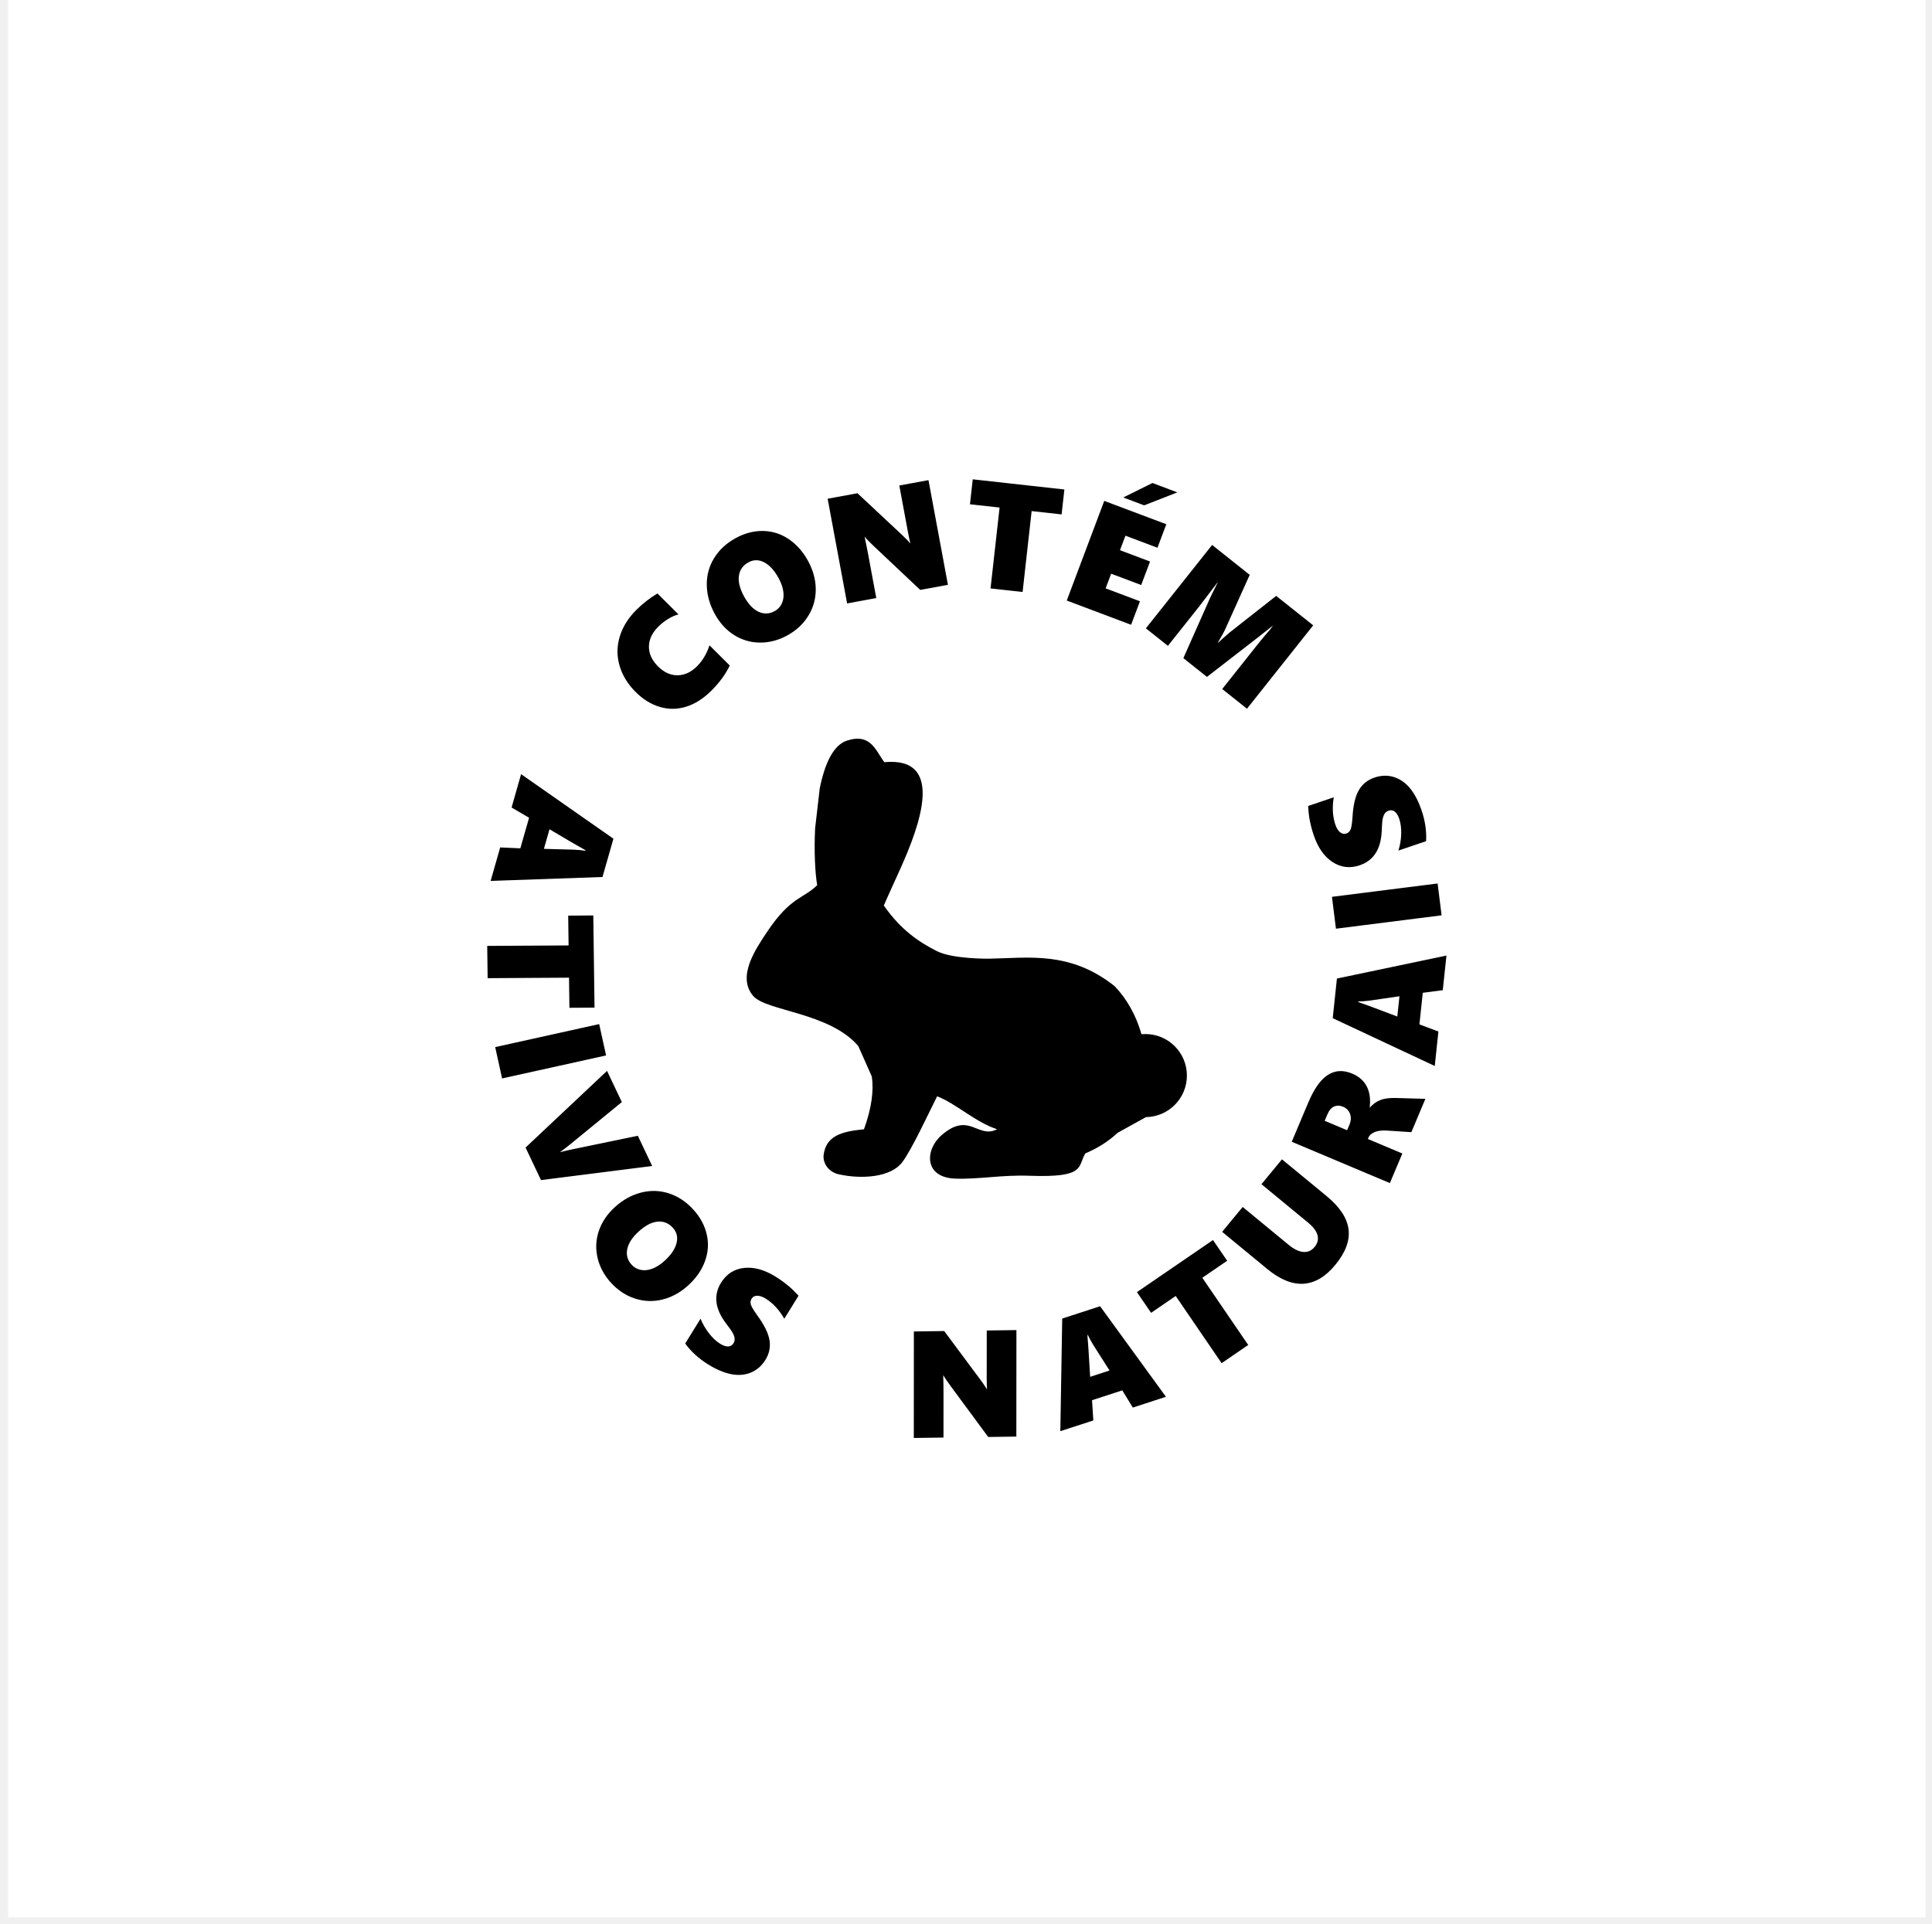
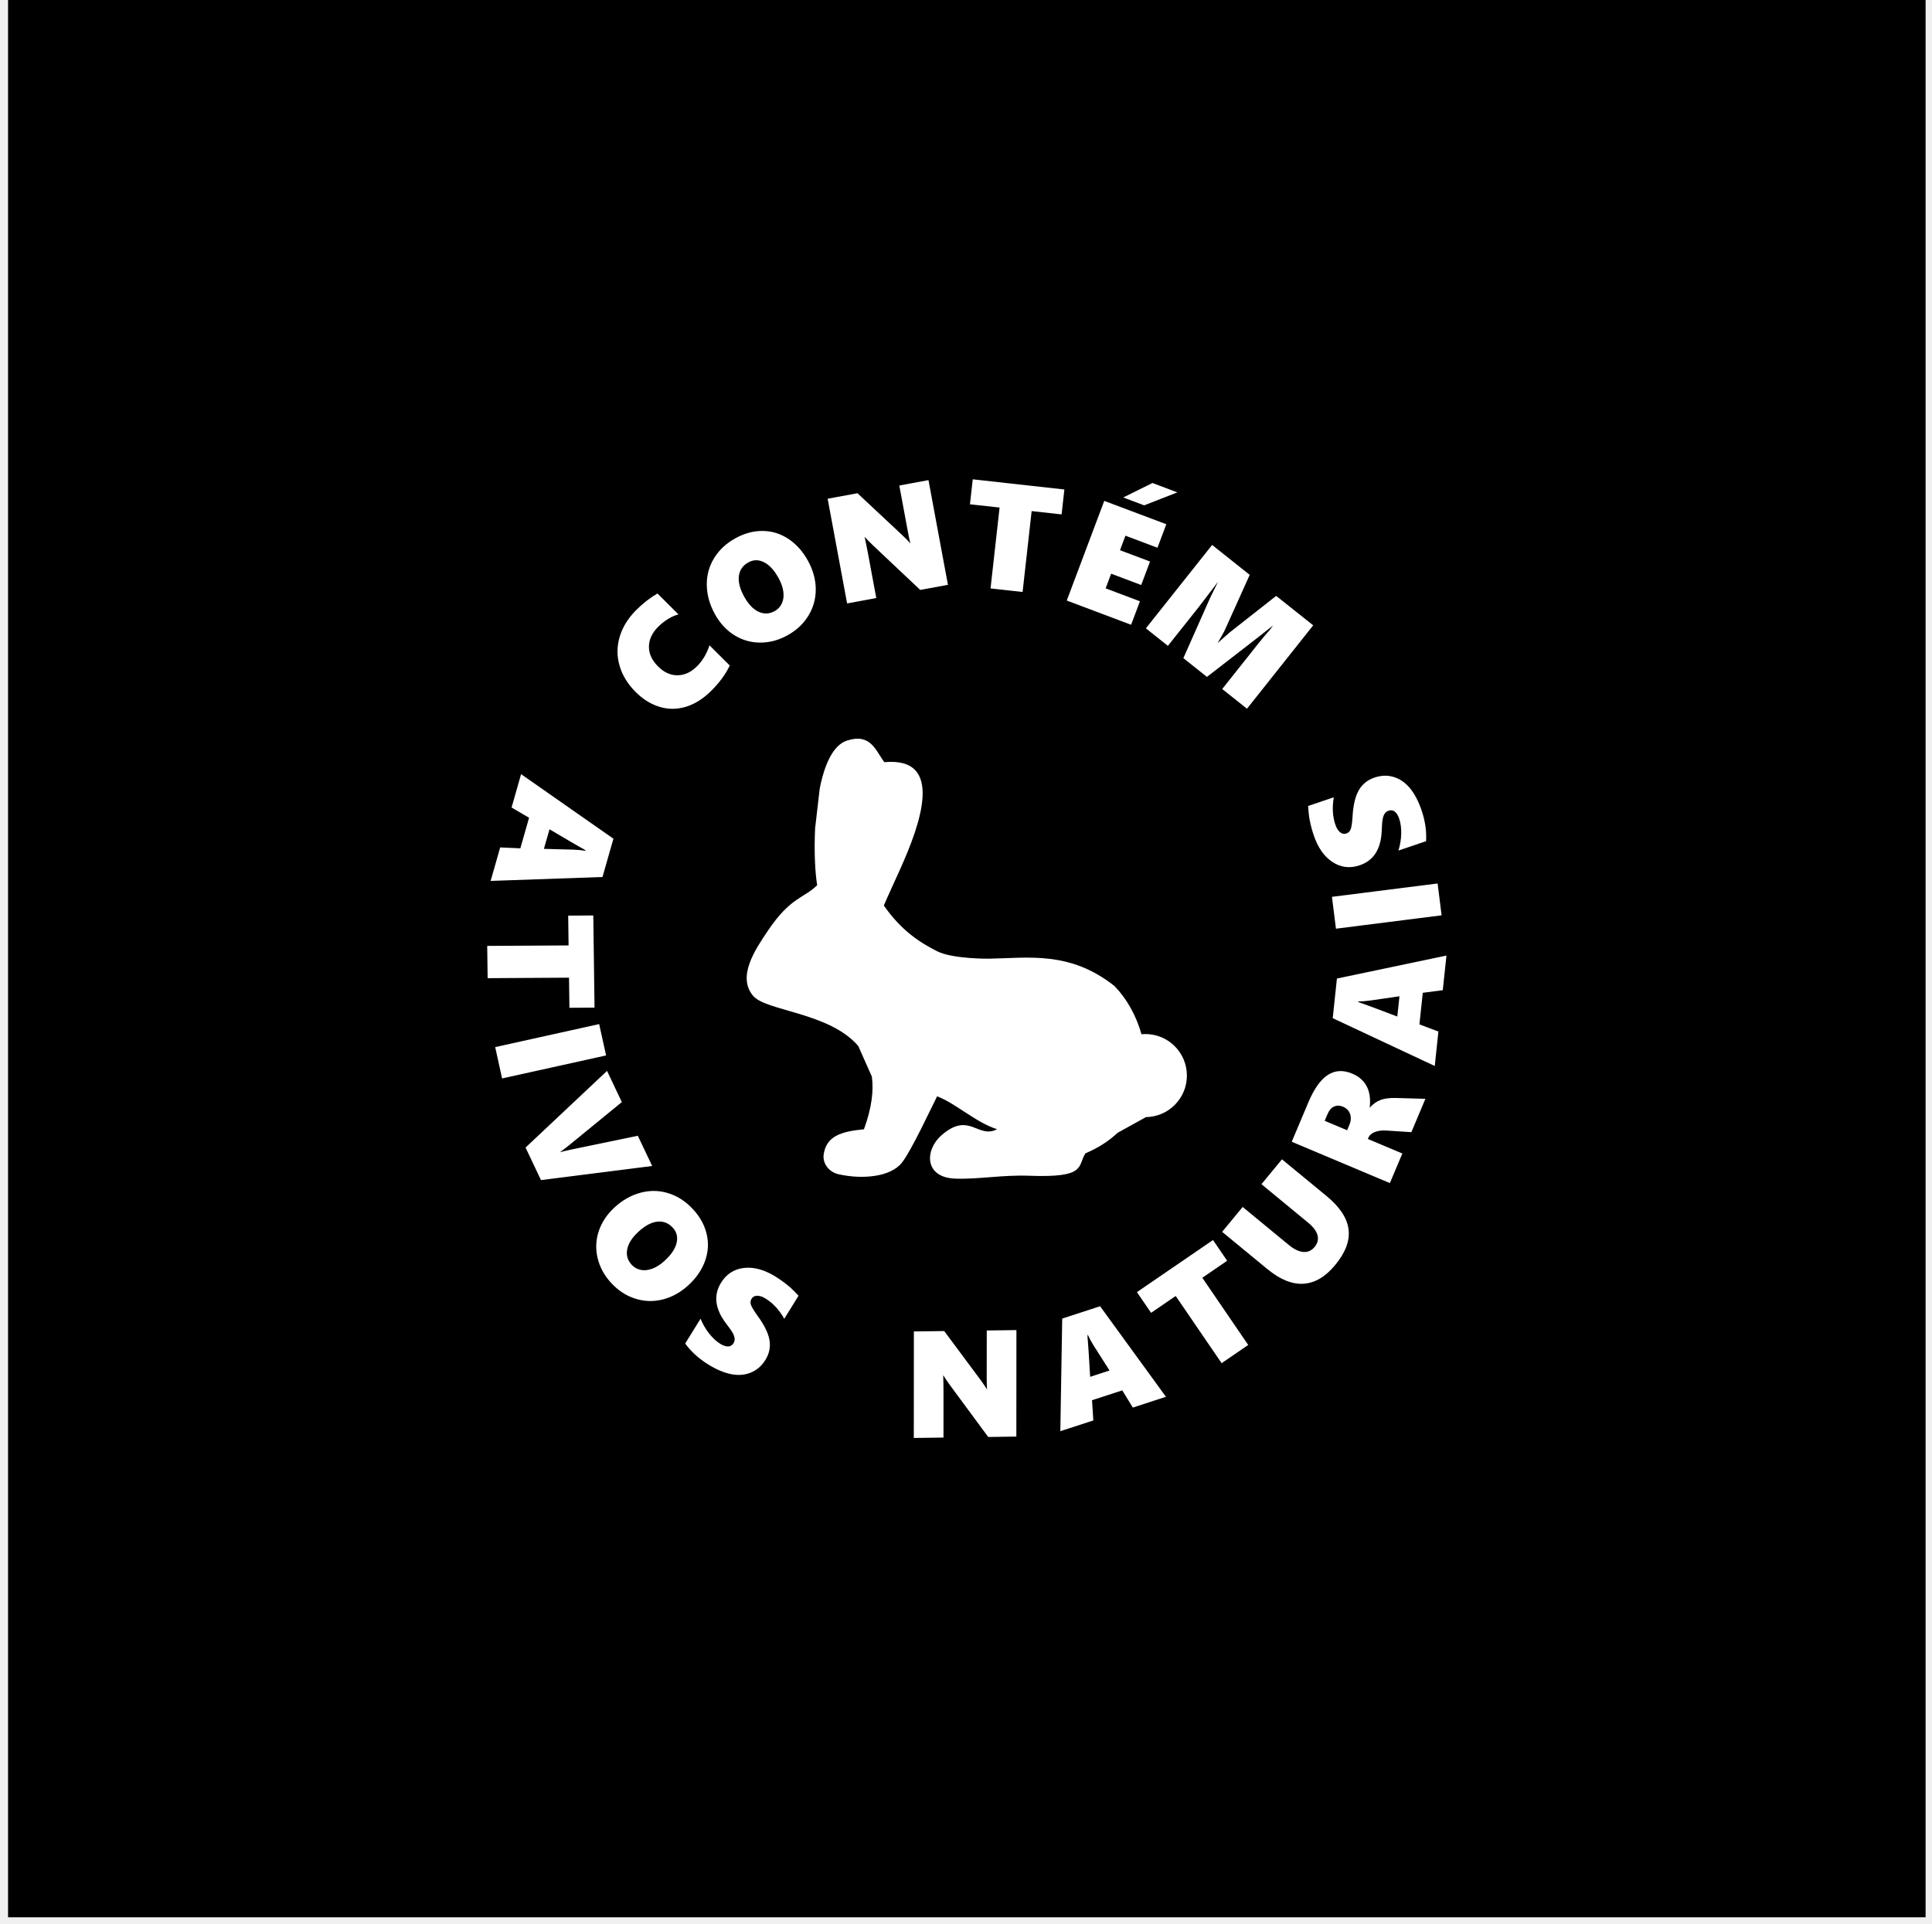
<svg xmlns="http://www.w3.org/2000/svg" width="100%" height="100%" viewBox="0 0 238 237" version="1.1" xml:space="preserve" style="fill-rule:evenodd;clip-rule:evenodd;stroke-linejoin:round;stroke-miterlimit:2;">
-   <rect id="icon_3" x="0.992" y="0" width="236.22" height="236.22" style="fill:white;" />
-   <path id="animais" d="M61.617,104.409L64.1,104.518L65.176,100.751L63.021,99.489L64.192,95.379L75.567,103.332L74.22,108.051L60.44,108.534L61.617,104.409ZM72.174,104.831C72.063,104.691 71.844,104.586 71.543,104.422C71.238,104.262 69.954,103.508 67.694,102.169L67.003,104.583L70.685,104.684C71.225,104.706 71.724,104.755 72.174,104.831ZM139.549,173.422L138.253,171.301L134.526,172.515L134.685,175.007L130.621,176.329L130.852,162.456L135.519,160.937L143.63,172.091L139.549,173.422ZM133.993,164.43C133.942,164.601 133.976,164.843 134.009,165.184C134.046,165.525 134.139,167.009 134.294,169.635L136.682,168.855L134.705,165.748C134.42,165.288 134.183,164.848 133.993,164.43ZM131.413,73.99L136.031,61.711L143.676,64.589L142.587,67.485L138.643,65.999L137.971,67.788L141.672,69.183L140.583,72.075L136.881,70.682L136.202,72.488L140.429,74.08L139.339,76.974L131.413,73.99ZM70.096,120.455L60.071,120.516L60.018,116.541L70.044,116.482L69.994,112.811L73.087,112.79L73.239,124.147L70.146,124.165L70.096,120.455ZM89.896,81.994C89.405,83.04 88.66,84.064 87.656,85.07C86.67,86.059 85.631,86.724 84.537,87.066C83.445,87.405 82.361,87.418 81.286,87.098C80.212,86.783 79.219,86.169 78.307,85.26C77.327,84.283 76.664,83.2 76.323,82.017C75.977,80.83 75.985,79.641 76.339,78.455C76.692,77.265 77.369,76.167 78.374,75.161C79.177,74.358 80.048,73.677 80.991,73.12L83.581,75.698C83.168,75.802 82.737,75.992 82.294,76.264C81.852,76.538 81.448,76.857 81.081,77.224C80.321,77.985 79.943,78.803 79.942,79.68C79.94,80.551 80.312,81.358 81.061,82.105C81.804,82.846 82.607,83.209 83.473,83.198C84.342,83.187 85.14,82.815 85.872,82.081C86.551,81.4 87.059,80.546 87.402,79.509L89.896,81.994ZM84.797,158.35C83.825,159.239 82.763,159.825 81.614,160.108C80.464,160.391 79.33,160.35 78.218,159.987C77.104,159.626 76.124,158.98 75.269,158.044C74.439,157.137 73.887,156.122 73.619,155.001C73.352,153.878 73.398,152.768 73.763,151.674C74.132,150.58 74.785,149.602 75.724,148.742C76.712,147.84 77.787,147.239 78.959,146.936C80.131,146.634 81.278,146.667 82.397,147.031C83.52,147.393 84.521,148.055 85.403,149.02C86.25,149.947 86.803,150.962 87.059,152.072C87.317,153.181 87.245,154.283 86.847,155.379C86.449,156.476 85.766,157.464 84.797,158.35ZM81.881,155.328C82.677,154.601 83.165,153.876 83.343,153.149C83.522,152.423 83.371,151.796 82.885,151.265C82.354,150.687 81.718,150.436 80.984,150.515C80.245,150.591 79.476,151 78.669,151.738C77.884,152.457 77.414,153.181 77.269,153.903C77.123,154.629 77.3,155.266 77.807,155.819C78.116,156.158 78.492,156.37 78.936,156.458C79.381,156.548 79.856,156.498 80.361,156.308C80.866,156.12 81.371,155.793 81.881,155.328ZM121.736,177.043L117.107,170.771C116.742,170.276 116.445,169.833 116.194,169.431C116.211,170.077 116.231,170.802 116.229,171.607L116.226,177.116L112.57,177.165L112.579,164.044L116.316,163.993L120.748,169.955L120.951,170.236L121.186,170.57C121.267,170.685 121.343,170.796 121.411,170.904L121.59,171.194C121.57,170.928 121.551,170.466 121.551,169.807L121.557,163.924L125.211,163.874L125.202,176.995L121.736,177.043ZM61.002,129.01L73.811,126.174L74.663,130.036L61.853,132.871L61.002,129.01ZM99.537,69.099C100.169,70.255 100.488,71.424 100.492,72.608C100.493,73.793 100.187,74.887 99.57,75.88C98.957,76.877 98.095,77.677 96.986,78.287C95.907,78.88 94.792,79.174 93.637,79.171C92.486,79.167 91.417,78.858 90.441,78.245C89.465,77.63 88.669,76.764 88.056,75.643C87.413,74.473 87.086,73.282 87.068,72.074C87.053,70.865 87.355,69.759 87.974,68.756C88.591,67.751 89.472,66.933 90.616,66.305C91.717,65.701 92.836,65.402 93.972,65.417C95.111,65.429 96.164,65.758 97.136,66.404C98.107,67.051 98.905,67.949 99.537,69.099ZM95.911,71.219C95.392,70.275 94.805,69.627 94.14,69.284C93.479,68.939 92.832,68.937 92.202,69.282C91.51,69.663 91.119,70.22 91.023,70.954C90.924,71.688 91.139,72.533 91.664,73.491C92.177,74.425 92.768,75.051 93.436,75.368C94.105,75.677 94.768,75.657 95.425,75.296C95.827,75.077 96.12,74.761 96.312,74.349C96.504,73.938 96.568,73.463 96.502,72.93C96.44,72.393 96.241,71.824 95.911,71.219ZM150.563,84.891L155.034,79.26C155.456,78.729 155.934,78.161 156.471,77.551L156.826,77.062C155.991,77.714 155.43,78.179 155.102,78.426L148.684,83.397L145.777,81.086L149.044,73.726C149.122,73.536 149.471,72.866 150.051,71.674C148.8,73.299 148.039,74.329 147.72,74.73L143.873,79.572L141.16,77.414L149.32,67.141L153.951,70.825L150.933,77.524C150.875,77.666 150.734,77.934 150.512,78.329C150.289,78.724 150.106,79.021 149.993,79.242C150.411,78.864 150.9,78.42 151.486,77.918L157.211,73.417L161.772,77.044L153.614,87.317L150.563,84.891ZM94.291,167.545C93.833,168.284 93.234,168.805 92.498,169.109C91.76,169.413 90.95,169.476 90.07,169.304C89.19,169.129 88.245,168.731 87.24,168.107C86.077,167.384 85.129,166.526 84.408,165.529L86.301,162.472C86.555,163.104 86.897,163.701 87.331,164.264C87.767,164.822 88.227,165.257 88.715,165.56C89.082,165.786 89.411,165.898 89.693,165.891C89.977,165.883 90.196,165.755 90.354,165.5C90.466,165.321 90.515,165.125 90.499,164.928C90.484,164.727 90.41,164.504 90.278,164.256C90.148,164.012 89.871,163.61 89.442,163.058C88.076,161.254 87.87,159.582 88.824,158.041C89.491,156.964 90.435,156.356 91.655,156.217C92.871,156.08 94.171,156.438 95.551,157.294C95.938,157.537 96.287,157.775 96.593,158.008C96.901,158.242 97.174,158.464 97.413,158.676C97.649,158.89 97.97,159.21 98.372,159.639L96.614,162.478C95.989,161.384 95.228,160.558 94.32,159.995C93.946,159.763 93.603,159.644 93.287,159.644C92.973,159.642 92.739,159.763 92.587,160.007C92.445,160.239 92.418,160.49 92.506,160.759C92.595,161.022 92.856,161.461 93.291,162.069C94.158,163.25 94.656,164.271 94.794,165.123C94.932,165.974 94.764,166.781 94.291,167.545ZM127.086,62.969L125.972,72.935L122.023,72.497L123.138,62.533L119.488,62.13L119.831,59.055L131.119,60.307L130.776,63.378L127.086,62.969ZM113.364,72.682L107.653,67.297C107.202,66.874 106.826,66.486 106.508,66.134C106.643,66.767 106.795,67.476 106.941,68.268L107.947,73.684L104.354,74.347L101.956,61.447L105.63,60.77L111.093,65.88L111.343,66.125C111.44,66.218 111.54,66.313 111.637,66.412C111.739,66.512 111.834,66.609 111.922,66.703C112.008,66.799 112.081,66.886 112.15,66.959C112.083,66.698 111.978,66.247 111.858,65.599L110.784,59.818L114.378,59.154L116.775,72.054L113.364,72.682ZM140.95,62.261L138.373,61.292L141.97,59.508L145.035,60.664L140.95,62.261ZM66.644,145.395L64.743,141.385L74.78,131.94L76.604,135.783L70.164,141.053C69.646,141.475 69.239,141.765 68.977,141.959C69.381,141.86 69.881,141.731 70.489,141.606L78.574,139.934L80.341,143.657L66.644,145.395ZM115.441,117.198C117.358,118.167 121.819,118.116 121.819,118.116C126.693,118.037 131.799,117.128 137.297,121.49C138.793,123.028 139.972,125.126 140.616,127.422C140.774,127.408 140.933,127.399 141.095,127.399C143.924,127.399 146.212,129.692 146.212,132.518C146.212,135.317 143.964,137.594 141.17,137.634L137.676,139.569C136.625,140.557 135.312,141.423 133.7,142.106C132.724,143.718 133.818,145.118 126.806,144.86C123.442,144.736 120.634,145.309 117.698,145.214C113.811,145.086 113.934,141.671 115.957,139.893C119.412,136.854 120.447,140.375 122.829,139.127C120.186,138.281 117.698,135.916 115.441,135.072C114.506,136.927 112.313,141.671 111.13,143.214C109.722,145.05 106.177,145.308 103.37,144.69C102.271,144.47 101.447,143.57 101.447,142.493C101.447,142.436 101.45,142.378 101.455,142.322C101.755,139.941 103.651,139.407 106.429,139.134C107.39,136.498 107.643,134.371 107.401,132.637L105.726,128.871C102.18,124.732 94.385,124.584 92.784,122.704C90.752,120.322 93.063,116.954 94.547,114.739C97.39,110.488 98.999,110.713 100.667,109.061C100.416,107.603 100.27,104.906 100.414,102.038L100.98,97.157C101.561,94.223 102.606,91.803 104.342,91.244C107.284,90.297 107.861,92.48 108.942,93.904C116.424,93.212 113.369,101.584 110.874,107.121C110.738,107.431 108.922,111.401 108.878,111.568C111.041,114.658 113.285,116.107 115.441,117.198ZM173.865,139.488L170.877,139.295C170.291,139.251 169.796,139.309 169.385,139.461C168.978,139.62 168.703,139.859 168.566,140.184L168.505,140.328L172.754,142.118L171.217,145.762L159.128,140.67L161.168,135.833C161.881,134.142 162.683,133.009 163.577,132.437C164.472,131.863 165.471,131.809 166.579,132.278C167.412,132.627 168.009,133.154 168.372,133.859C168.739,134.567 168.849,135.437 168.73,136.477C169.119,136.037 169.553,135.72 170.052,135.53C170.549,135.336 171.206,135.252 172.015,135.28L175.593,135.382L173.865,139.488ZM165.462,136.361C165.056,136.191 164.686,136.182 164.344,136.33C164.006,136.474 163.723,136.813 163.501,137.339L163.185,138.089L165.948,139.251L166.227,138.596C166.433,138.104 166.458,137.657 166.311,137.244C166.159,136.831 165.876,136.536 165.462,136.361ZM148.111,157.429L153.767,165.708L150.49,167.952L144.833,159.673L141.802,161.748L140.056,159.197L149.427,152.781L151.173,155.333L148.111,157.429ZM169.322,95.801C170.147,95.521 170.941,95.499 171.704,95.733C172.464,95.967 173.13,96.432 173.702,97.124C174.27,97.82 174.746,98.728 175.125,99.849C175.564,101.147 175.751,102.412 175.676,103.639L172.27,104.795C172.473,104.145 172.592,103.466 172.612,102.757C172.632,102.047 172.552,101.421 172.367,100.876C172.229,100.467 172.046,100.174 171.823,99.998C171.599,99.825 171.347,99.785 171.063,99.882C170.863,99.949 170.7,100.066 170.587,100.228C170.472,100.395 170.388,100.614 170.333,100.886C170.277,101.16 170.236,101.645 170.214,102.344C170.123,104.605 169.221,106.025 167.505,106.606C166.303,107.014 165.188,106.883 164.16,106.214C163.132,105.546 162.356,104.444 161.836,102.905C161.689,102.472 161.569,102.067 161.483,101.691C161.392,101.317 161.324,100.972 161.273,100.654C161.227,100.34 161.184,99.891 161.146,99.303L164.306,98.231C164.096,99.471 164.158,100.594 164.502,101.605C164.644,102.024 164.832,102.33 165.075,102.532C165.32,102.733 165.575,102.788 165.847,102.695C166.103,102.609 166.285,102.433 166.388,102.171C166.488,101.908 166.565,101.404 166.614,100.659C166.696,99.197 166.959,98.092 167.396,97.347C167.83,96.604 168.473,96.087 169.322,95.801ZM177.588,112.774L164.572,114.421L164.083,110.495L177.098,108.85L177.588,112.774ZM163.424,147.365C165.047,148.703 165.948,150.069 166.126,151.459C166.302,152.85 165.754,154.316 164.481,155.857C163.293,157.298 161.998,158.066 160.594,158.163C159.191,158.258 157.694,157.652 156.11,156.347L150.554,151.769L153.084,148.705L158.753,153.376C159.401,153.911 159.999,154.201 160.552,154.249C161.103,154.292 161.564,154.091 161.938,153.637C162.314,153.183 162.437,152.7 162.303,152.189C162.17,151.678 161.781,151.159 161.136,150.63L155.396,145.899L157.924,142.835L163.424,147.365ZM177.733,122L175.269,122.318L174.856,126.21L177.195,127.089L176.746,131.336L164.176,125.444L164.693,120.563L178.186,117.731L177.733,122ZM167.258,123.386C167.394,123.504 167.629,123.57 167.954,123.68C168.281,123.788 169.674,124.31 172.132,125.243L172.397,122.747L168.752,123.276C168.217,123.347 167.716,123.384 167.258,123.386Z" />
+   <rect id="icon_3" x="0.992" y="0" width="236.22" height="236.22" />
+   <path id="animais" d="M61.617,104.409L64.1,104.518L65.176,100.751L63.021,99.489L64.192,95.379L75.567,103.332L74.22,108.051L60.44,108.534L61.617,104.409ZM72.174,104.831C72.063,104.691 71.844,104.586 71.543,104.422C71.238,104.262 69.954,103.508 67.694,102.169L67.003,104.583L70.685,104.684C71.225,104.706 71.724,104.755 72.174,104.831ZM139.549,173.422L138.253,171.301L134.526,172.515L134.685,175.007L130.621,176.329L130.852,162.456L135.519,160.937L143.63,172.091L139.549,173.422ZM133.993,164.43C133.942,164.601 133.976,164.843 134.009,165.184C134.046,165.525 134.139,167.009 134.294,169.635L136.682,168.855L134.705,165.748C134.42,165.288 134.183,164.848 133.993,164.43ZM131.413,73.99L136.031,61.711L143.676,64.589L142.587,67.485L138.643,65.999L137.971,67.788L141.672,69.183L140.583,72.075L136.881,70.682L136.202,72.488L140.429,74.08L139.339,76.974L131.413,73.99ZM70.096,120.455L60.071,120.516L60.018,116.541L70.044,116.482L69.994,112.811L73.087,112.79L73.239,124.147L70.146,124.165L70.096,120.455ZM89.896,81.994C89.405,83.04 88.66,84.064 87.656,85.07C86.67,86.059 85.631,86.724 84.537,87.066C83.445,87.405 82.361,87.418 81.286,87.098C80.212,86.783 79.219,86.169 78.307,85.26C77.327,84.283 76.664,83.2 76.323,82.017C75.977,80.83 75.985,79.641 76.339,78.455C76.692,77.265 77.369,76.167 78.374,75.161C79.177,74.358 80.048,73.677 80.991,73.12L83.581,75.698C83.168,75.802 82.737,75.992 82.294,76.264C81.852,76.538 81.448,76.857 81.081,77.224C80.321,77.985 79.943,78.803 79.942,79.68C79.94,80.551 80.312,81.358 81.061,82.105C81.804,82.846 82.607,83.209 83.473,83.198C84.342,83.187 85.14,82.815 85.872,82.081C86.551,81.4 87.059,80.546 87.402,79.509L89.896,81.994ZM84.797,158.35C83.825,159.239 82.763,159.825 81.614,160.108C80.464,160.391 79.33,160.35 78.218,159.987C77.104,159.626 76.124,158.98 75.269,158.044C74.439,157.137 73.887,156.122 73.619,155.001C73.352,153.878 73.398,152.768 73.763,151.674C74.132,150.58 74.785,149.602 75.724,148.742C76.712,147.84 77.787,147.239 78.959,146.936C80.131,146.634 81.278,146.667 82.397,147.031C83.52,147.393 84.521,148.055 85.403,149.02C86.25,149.947 86.803,150.962 87.059,152.072C87.317,153.181 87.245,154.283 86.847,155.379C86.449,156.476 85.766,157.464 84.797,158.35ZM81.881,155.328C82.677,154.601 83.165,153.876 83.343,153.149C83.522,152.423 83.371,151.796 82.885,151.265C82.354,150.687 81.718,150.436 80.984,150.515C80.245,150.591 79.476,151 78.669,151.738C77.884,152.457 77.414,153.181 77.269,153.903C77.123,154.629 77.3,155.266 77.807,155.819C78.116,156.158 78.492,156.37 78.936,156.458C79.381,156.548 79.856,156.498 80.361,156.308C80.866,156.12 81.371,155.793 81.881,155.328ZM121.736,177.043L117.107,170.771C116.742,170.276 116.445,169.833 116.194,169.431C116.211,170.077 116.231,170.802 116.229,171.607L116.226,177.116L112.57,177.165L112.579,164.044L116.316,163.993L120.748,169.955L120.951,170.236L121.186,170.57C121.267,170.685 121.343,170.796 121.411,170.904L121.59,171.194C121.57,170.928 121.551,170.466 121.551,169.807L121.557,163.924L125.211,163.874L125.202,176.995L121.736,177.043ZM61.002,129.01L73.811,126.174L74.663,130.036L61.853,132.871L61.002,129.01ZM99.537,69.099C100.169,70.255 100.488,71.424 100.492,72.608C100.493,73.793 100.187,74.887 99.57,75.88C98.957,76.877 98.095,77.677 96.986,78.287C95.907,78.88 94.792,79.174 93.637,79.171C92.486,79.167 91.417,78.858 90.441,78.245C89.465,77.63 88.669,76.764 88.056,75.643C87.413,74.473 87.086,73.282 87.068,72.074C87.053,70.865 87.355,69.759 87.974,68.756C88.591,67.751 89.472,66.933 90.616,66.305C91.717,65.701 92.836,65.402 93.972,65.417C95.111,65.429 96.164,65.758 97.136,66.404C98.107,67.051 98.905,67.949 99.537,69.099ZM95.911,71.219C95.392,70.275 94.805,69.627 94.14,69.284C93.479,68.939 92.832,68.937 92.202,69.282C91.51,69.663 91.119,70.22 91.023,70.954C90.924,71.688 91.139,72.533 91.664,73.491C92.177,74.425 92.768,75.051 93.436,75.368C94.105,75.677 94.768,75.657 95.425,75.296C95.827,75.077 96.12,74.761 96.312,74.349C96.504,73.938 96.568,73.463 96.502,72.93C96.44,72.393 96.241,71.824 95.911,71.219ZM150.563,84.891L155.034,79.26C155.456,78.729 155.934,78.161 156.471,77.551L156.826,77.062C155.991,77.714 155.43,78.179 155.102,78.426L148.684,83.397L145.777,81.086L149.044,73.726C149.122,73.536 149.471,72.866 150.051,71.674C148.8,73.299 148.039,74.329 147.72,74.73L143.873,79.572L141.16,77.414L149.32,67.141L153.951,70.825L150.933,77.524C150.875,77.666 150.734,77.934 150.512,78.329C150.289,78.724 150.106,79.021 149.993,79.242C150.411,78.864 150.9,78.42 151.486,77.918L157.211,73.417L161.772,77.044L153.614,87.317L150.563,84.891ZM94.291,167.545C93.833,168.284 93.234,168.805 92.498,169.109C91.76,169.413 90.95,169.476 90.07,169.304C89.19,169.129 88.245,168.731 87.24,168.107C86.077,167.384 85.129,166.526 84.408,165.529L86.301,162.472C86.555,163.104 86.897,163.701 87.331,164.264C87.767,164.822 88.227,165.257 88.715,165.56C89.082,165.786 89.411,165.898 89.693,165.891C89.977,165.883 90.196,165.755 90.354,165.5C90.466,165.321 90.515,165.125 90.499,164.928C90.484,164.727 90.41,164.504 90.278,164.256C90.148,164.012 89.871,163.61 89.442,163.058C88.076,161.254 87.87,159.582 88.824,158.041C89.491,156.964 90.435,156.356 91.655,156.217C92.871,156.08 94.171,156.438 95.551,157.294C95.938,157.537 96.287,157.775 96.593,158.008C96.901,158.242 97.174,158.464 97.413,158.676C97.649,158.89 97.97,159.21 98.372,159.639L96.614,162.478C95.989,161.384 95.228,160.558 94.32,159.995C93.946,159.763 93.603,159.644 93.287,159.644C92.973,159.642 92.739,159.763 92.587,160.007C92.445,160.239 92.418,160.49 92.506,160.759C92.595,161.022 92.856,161.461 93.291,162.069C94.158,163.25 94.656,164.271 94.794,165.123C94.932,165.974 94.764,166.781 94.291,167.545ZM127.086,62.969L125.972,72.935L122.023,72.497L123.138,62.533L119.488,62.13L119.831,59.055L131.119,60.307L130.776,63.378L127.086,62.969ZM113.364,72.682L107.653,67.297C107.202,66.874 106.826,66.486 106.508,66.134C106.643,66.767 106.795,67.476 106.941,68.268L107.947,73.684L104.354,74.347L101.956,61.447L105.63,60.77L111.093,65.88L111.343,66.125C111.44,66.218 111.54,66.313 111.637,66.412C111.739,66.512 111.834,66.609 111.922,66.703C112.008,66.799 112.081,66.886 112.15,66.959C112.083,66.698 111.978,66.247 111.858,65.599L110.784,59.818L114.378,59.154L116.775,72.054L113.364,72.682ZM140.95,62.261L138.373,61.292L141.97,59.508L145.035,60.664L140.95,62.261ZM66.644,145.395L64.743,141.385L74.78,131.94L76.604,135.783L70.164,141.053C69.646,141.475 69.239,141.765 68.977,141.959C69.381,141.86 69.881,141.731 70.489,141.606L78.574,139.934L80.341,143.657L66.644,145.395ZM115.441,117.198C117.358,118.167 121.819,118.116 121.819,118.116C126.693,118.037 131.799,117.128 137.297,121.49C138.793,123.028 139.972,125.126 140.616,127.422C140.774,127.408 140.933,127.399 141.095,127.399C143.924,127.399 146.212,129.692 146.212,132.518C146.212,135.317 143.964,137.594 141.17,137.634L137.676,139.569C136.625,140.557 135.312,141.423 133.7,142.106C132.724,143.718 133.818,145.118 126.806,144.86C123.442,144.736 120.634,145.309 117.698,145.214C113.811,145.086 113.934,141.671 115.957,139.893C119.412,136.854 120.447,140.375 122.829,139.127C120.186,138.281 117.698,135.916 115.441,135.072C114.506,136.927 112.313,141.671 111.13,143.214C109.722,145.05 106.177,145.308 103.37,144.69C102.271,144.47 101.447,143.57 101.447,142.493C101.447,142.436 101.45,142.378 101.455,142.322C101.755,139.941 103.651,139.407 106.429,139.134C107.39,136.498 107.643,134.371 107.401,132.637L105.726,128.871C102.18,124.732 94.385,124.584 92.784,122.704C90.752,120.322 93.063,116.954 94.547,114.739C97.39,110.488 98.999,110.713 100.667,109.061C100.416,107.603 100.27,104.906 100.414,102.038L100.98,97.157C101.561,94.223 102.606,91.803 104.342,91.244C107.284,90.297 107.861,92.48 108.942,93.904C116.424,93.212 113.369,101.584 110.874,107.121C110.738,107.431 108.922,111.401 108.878,111.568C111.041,114.658 113.285,116.107 115.441,117.198ZM173.865,139.488L170.877,139.295C170.291,139.251 169.796,139.309 169.385,139.461C168.978,139.62 168.703,139.859 168.566,140.184L168.505,140.328L172.754,142.118L171.217,145.762L159.128,140.67L161.168,135.833C161.881,134.142 162.683,133.009 163.577,132.437C164.472,131.863 165.471,131.809 166.579,132.278C167.412,132.627 168.009,133.154 168.372,133.859C168.739,134.567 168.849,135.437 168.73,136.477C169.119,136.037 169.553,135.72 170.052,135.53C170.549,135.336 171.206,135.252 172.015,135.28L175.593,135.382L173.865,139.488ZM165.462,136.361C165.056,136.191 164.686,136.182 164.344,136.33C164.006,136.474 163.723,136.813 163.501,137.339L163.185,138.089L165.948,139.251L166.227,138.596C166.433,138.104 166.458,137.657 166.311,137.244C166.159,136.831 165.876,136.536 165.462,136.361ZM148.111,157.429L153.767,165.708L150.49,167.952L144.833,159.673L141.802,161.748L140.056,159.197L149.427,152.781L151.173,155.333L148.111,157.429ZM169.322,95.801C170.147,95.521 170.941,95.499 171.704,95.733C172.464,95.967 173.13,96.432 173.702,97.124C174.27,97.82 174.746,98.728 175.125,99.849C175.564,101.147 175.751,102.412 175.676,103.639L172.27,104.795C172.473,104.145 172.592,103.466 172.612,102.757C172.632,102.047 172.552,101.421 172.367,100.876C172.229,100.467 172.046,100.174 171.823,99.998C171.599,99.825 171.347,99.785 171.063,99.882C170.863,99.949 170.7,100.066 170.587,100.228C170.472,100.395 170.388,100.614 170.333,100.886C170.277,101.16 170.236,101.645 170.214,102.344C170.123,104.605 169.221,106.025 167.505,106.606C166.303,107.014 165.188,106.883 164.16,106.214C163.132,105.546 162.356,104.444 161.836,102.905C161.689,102.472 161.569,102.067 161.483,101.691C161.392,101.317 161.324,100.972 161.273,100.654C161.227,100.34 161.184,99.891 161.146,99.303L164.306,98.231C164.096,99.471 164.158,100.594 164.502,101.605C164.644,102.024 164.832,102.33 165.075,102.532C165.32,102.733 165.575,102.788 165.847,102.695C166.103,102.609 166.285,102.433 166.388,102.171C166.488,101.908 166.565,101.404 166.614,100.659C166.696,99.197 166.959,98.092 167.396,97.347C167.83,96.604 168.473,96.087 169.322,95.801ZM177.588,112.774L164.572,114.421L164.083,110.495L177.098,108.85L177.588,112.774ZM163.424,147.365C165.047,148.703 165.948,150.069 166.126,151.459C166.302,152.85 165.754,154.316 164.481,155.857C163.293,157.298 161.998,158.066 160.594,158.163C159.191,158.258 157.694,157.652 156.11,156.347L150.554,151.769L153.084,148.705L158.753,153.376C159.401,153.911 159.999,154.201 160.552,154.249C161.103,154.292 161.564,154.091 161.938,153.637C162.314,153.183 162.437,152.7 162.303,152.189C162.17,151.678 161.781,151.159 161.136,150.63L155.396,145.899L157.924,142.835L163.424,147.365ZM177.733,122L175.269,122.318L174.856,126.21L177.195,127.089L176.746,131.336L164.176,125.444L164.693,120.563L178.186,117.731L177.733,122ZM167.258,123.386C167.394,123.504 167.629,123.57 167.954,123.68C168.281,123.788 169.674,124.31 172.132,125.243L172.397,122.747L168.752,123.276C168.217,123.347 167.716,123.384 167.258,123.386Z" style="fill:white;" />
</svg>
